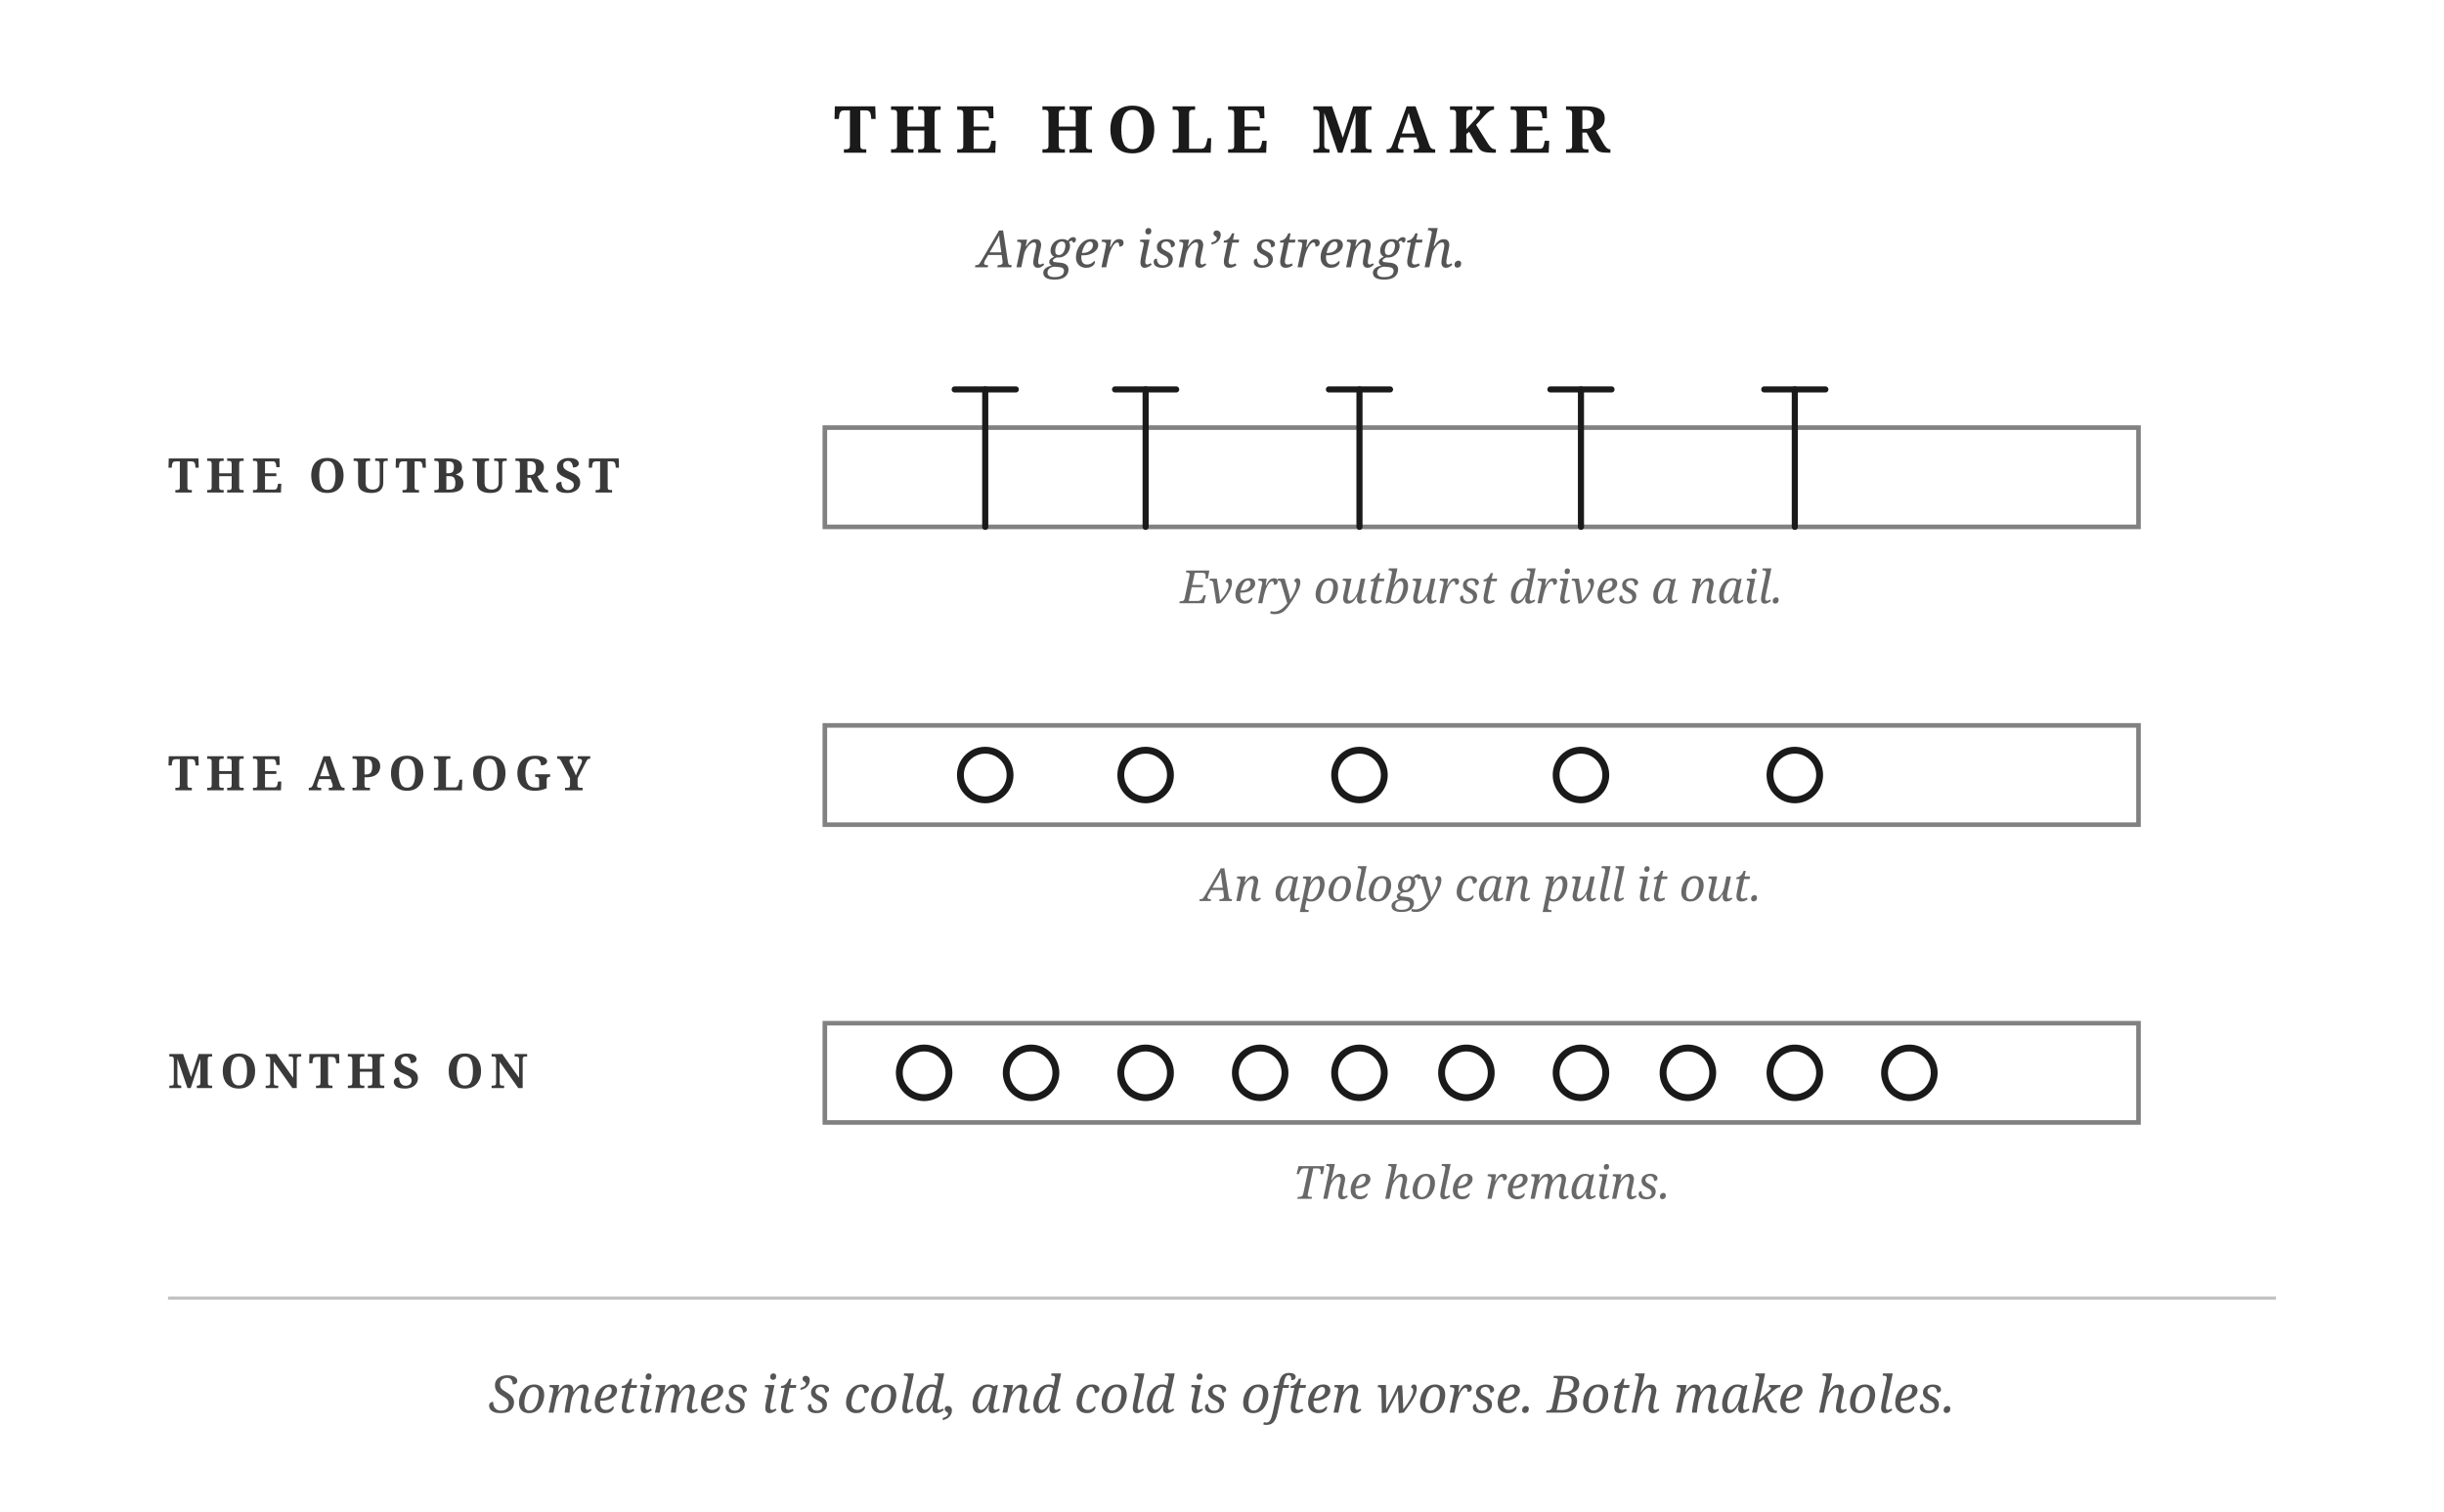
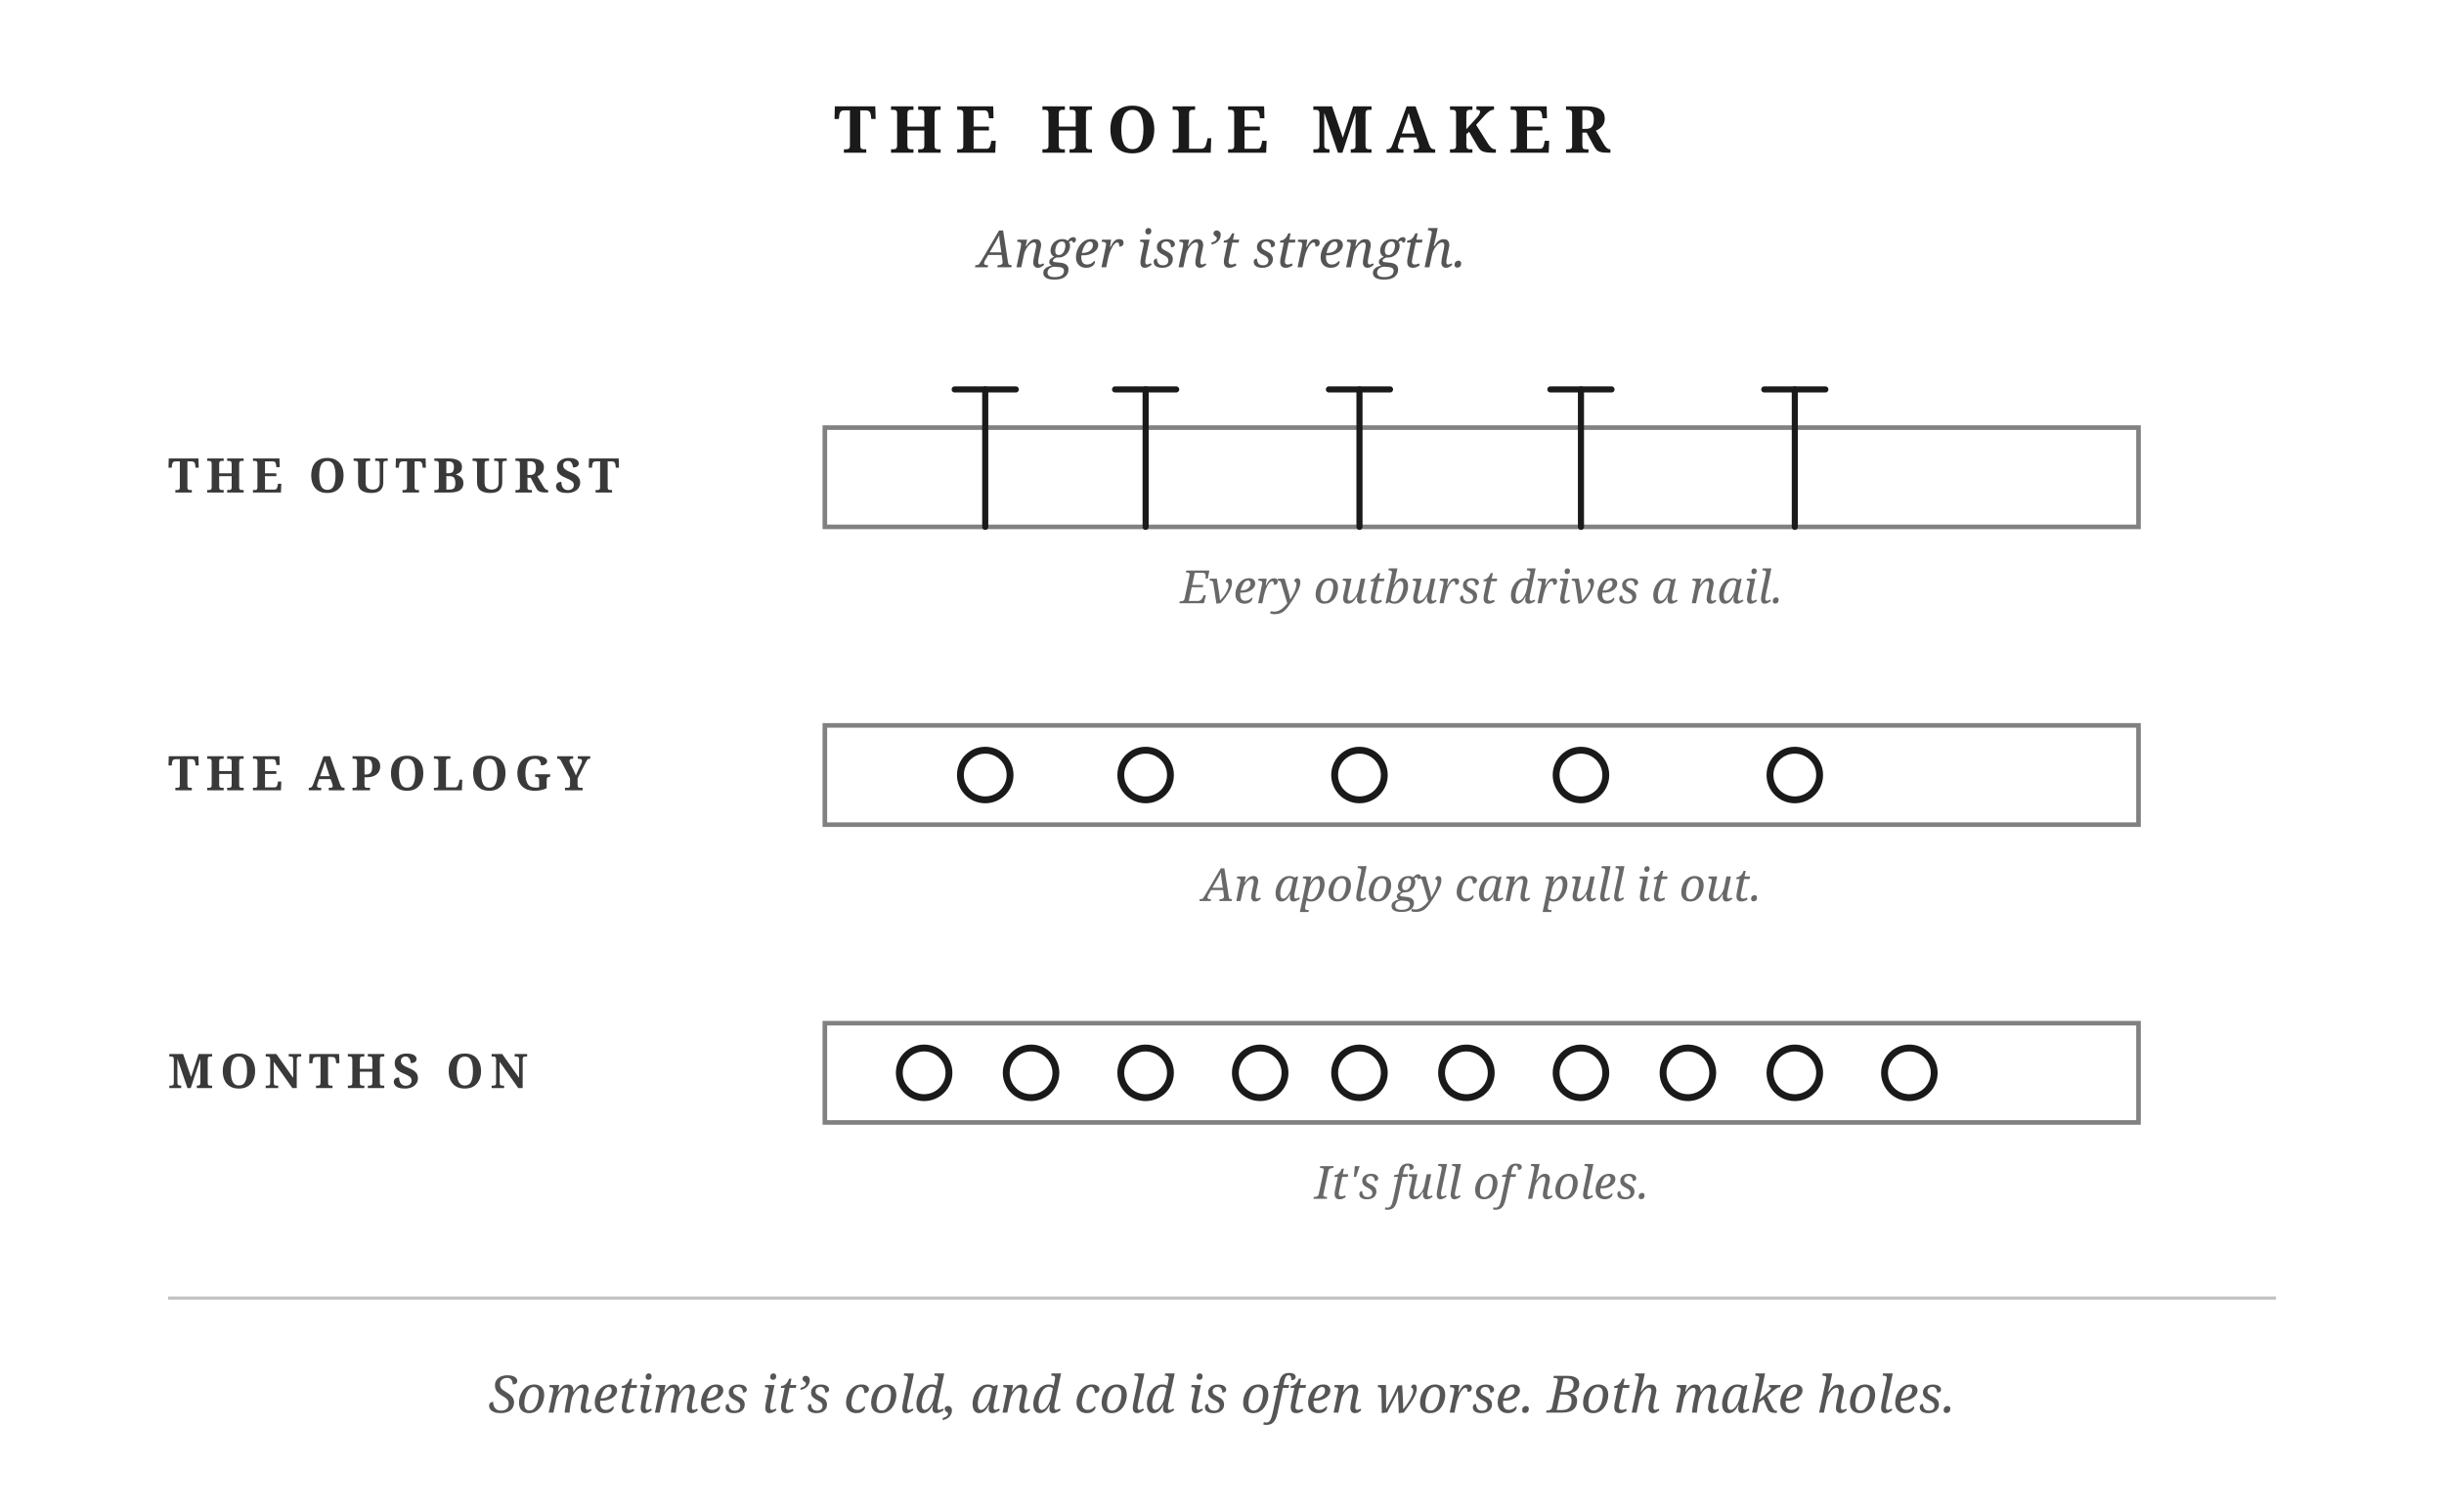
<svg xmlns="http://www.w3.org/2000/svg" viewBox="0 0 640 396" style="color:#1a1a1a" role="img" aria-label="The Hole Maker">
  <style>
    .ttl{font:600 17px Georgia,serif;letter-spacing:.20em;text-anchor:middle}
    .sub{font:italic 13.5px Georgia,serif;text-anchor:middle;opacity:.74}
    .lbl{font:600 12.5px Georgia,serif;letter-spacing:.14em;text-anchor:start;opacity:.86}
    .cap{font:italic 12px Georgia,serif;opacity:.66;text-anchor:middle}
    .capb{font:italic 13.5px Georgia,serif;opacity:.74;text-anchor:middle}
    .rule{stroke:currentColor;stroke-width:.8;opacity:.28}
  </style>
  <rect x="0" y="0" width="640" height="396" fill="#ffffff" />
  <g fill="currentColor">
    <text class="ttl" x="320" y="40">THE HOLE MAKER</text>
    <text class="sub" x="320" y="70">Anger isn’t strength.</text>
  </g>
  <g fill="none" stroke="currentColor" stroke-width="1.2" opacity=".55">
    <rect x="216" y="112" width="344" height="26" />
  </g>
  <g stroke="currentColor" stroke-width="1.6" fill="none" stroke-linecap="round">
    <path d="M258 102v36" />
    <path d="M300 102v36" />
    <path d="M356 102v36" />
    <path d="M414 102v36" />
    <path d="M470 102v36" />
    <path d="M250 102h16" />
    <path d="M292 102h16" />
    <path d="M348 102h16" />
    <path d="M406 102h16" />
    <path d="M462 102h16" />
  </g>
  <g fill="none" stroke="currentColor" stroke-width="1.2" opacity=".55">
    <rect x="216" y="190" width="344" height="26" />
  </g>
  <g fill="#ffffff" stroke="currentColor" stroke-width="1.8">
    <circle cx="258" cy="203" r="6.5" />
    <circle cx="300" cy="203" r="6.5" />
    <circle cx="356" cy="203" r="6.5" />
    <circle cx="414" cy="203" r="6.5" />
    <circle cx="470" cy="203" r="6.5" />
  </g>
  <g fill="none" stroke="currentColor" stroke-width="1.2" opacity=".55">
    <rect x="216" y="268" width="344" height="26" />
  </g>
  <g fill="#ffffff" stroke="currentColor" stroke-width="1.8">
    <circle cx="242" cy="281" r="6.5" />
    <circle cx="270" cy="281" r="6.5" />
    <circle cx="300" cy="281" r="6.5" />
    <circle cx="330" cy="281" r="6.5" />
    <circle cx="356" cy="281" r="6.5" />
    <circle cx="384" cy="281" r="6.5" />
    <circle cx="414" cy="281" r="6.5" />
    <circle cx="442" cy="281" r="6.5" />
    <circle cx="470" cy="281" r="6.5" />
    <circle cx="500" cy="281" r="6.5" />
  </g>
  <g fill="currentColor">
    <text class="lbl" x="44" y="129">THE OUTBURST</text>
    <text class="lbl" x="44" y="207">THE APOLOGY</text>
    <text class="lbl" x="44" y="285">MONTHS ON</text>
  </g>
  <g fill="currentColor">
    <text class="cap" x="388" y="158">Every outburst drives a nail.</text>
    <text class="cap" x="388" y="236">An apology can pull it out.</text>
-     <text class="cap" x="388" y="314">The hole remains.</text>
+     <text class="cap" x="388" y="314">It's full of holes.</text>
  </g>
  <g class="rule" fill="none">
    <path d="M44 340h552" />
  </g>
  <g fill="currentColor">
    <text class="capb" x="320" y="370">Sometimes it’s cold, and cold is often worse. Both make holes.</text>
  </g>
</svg>
